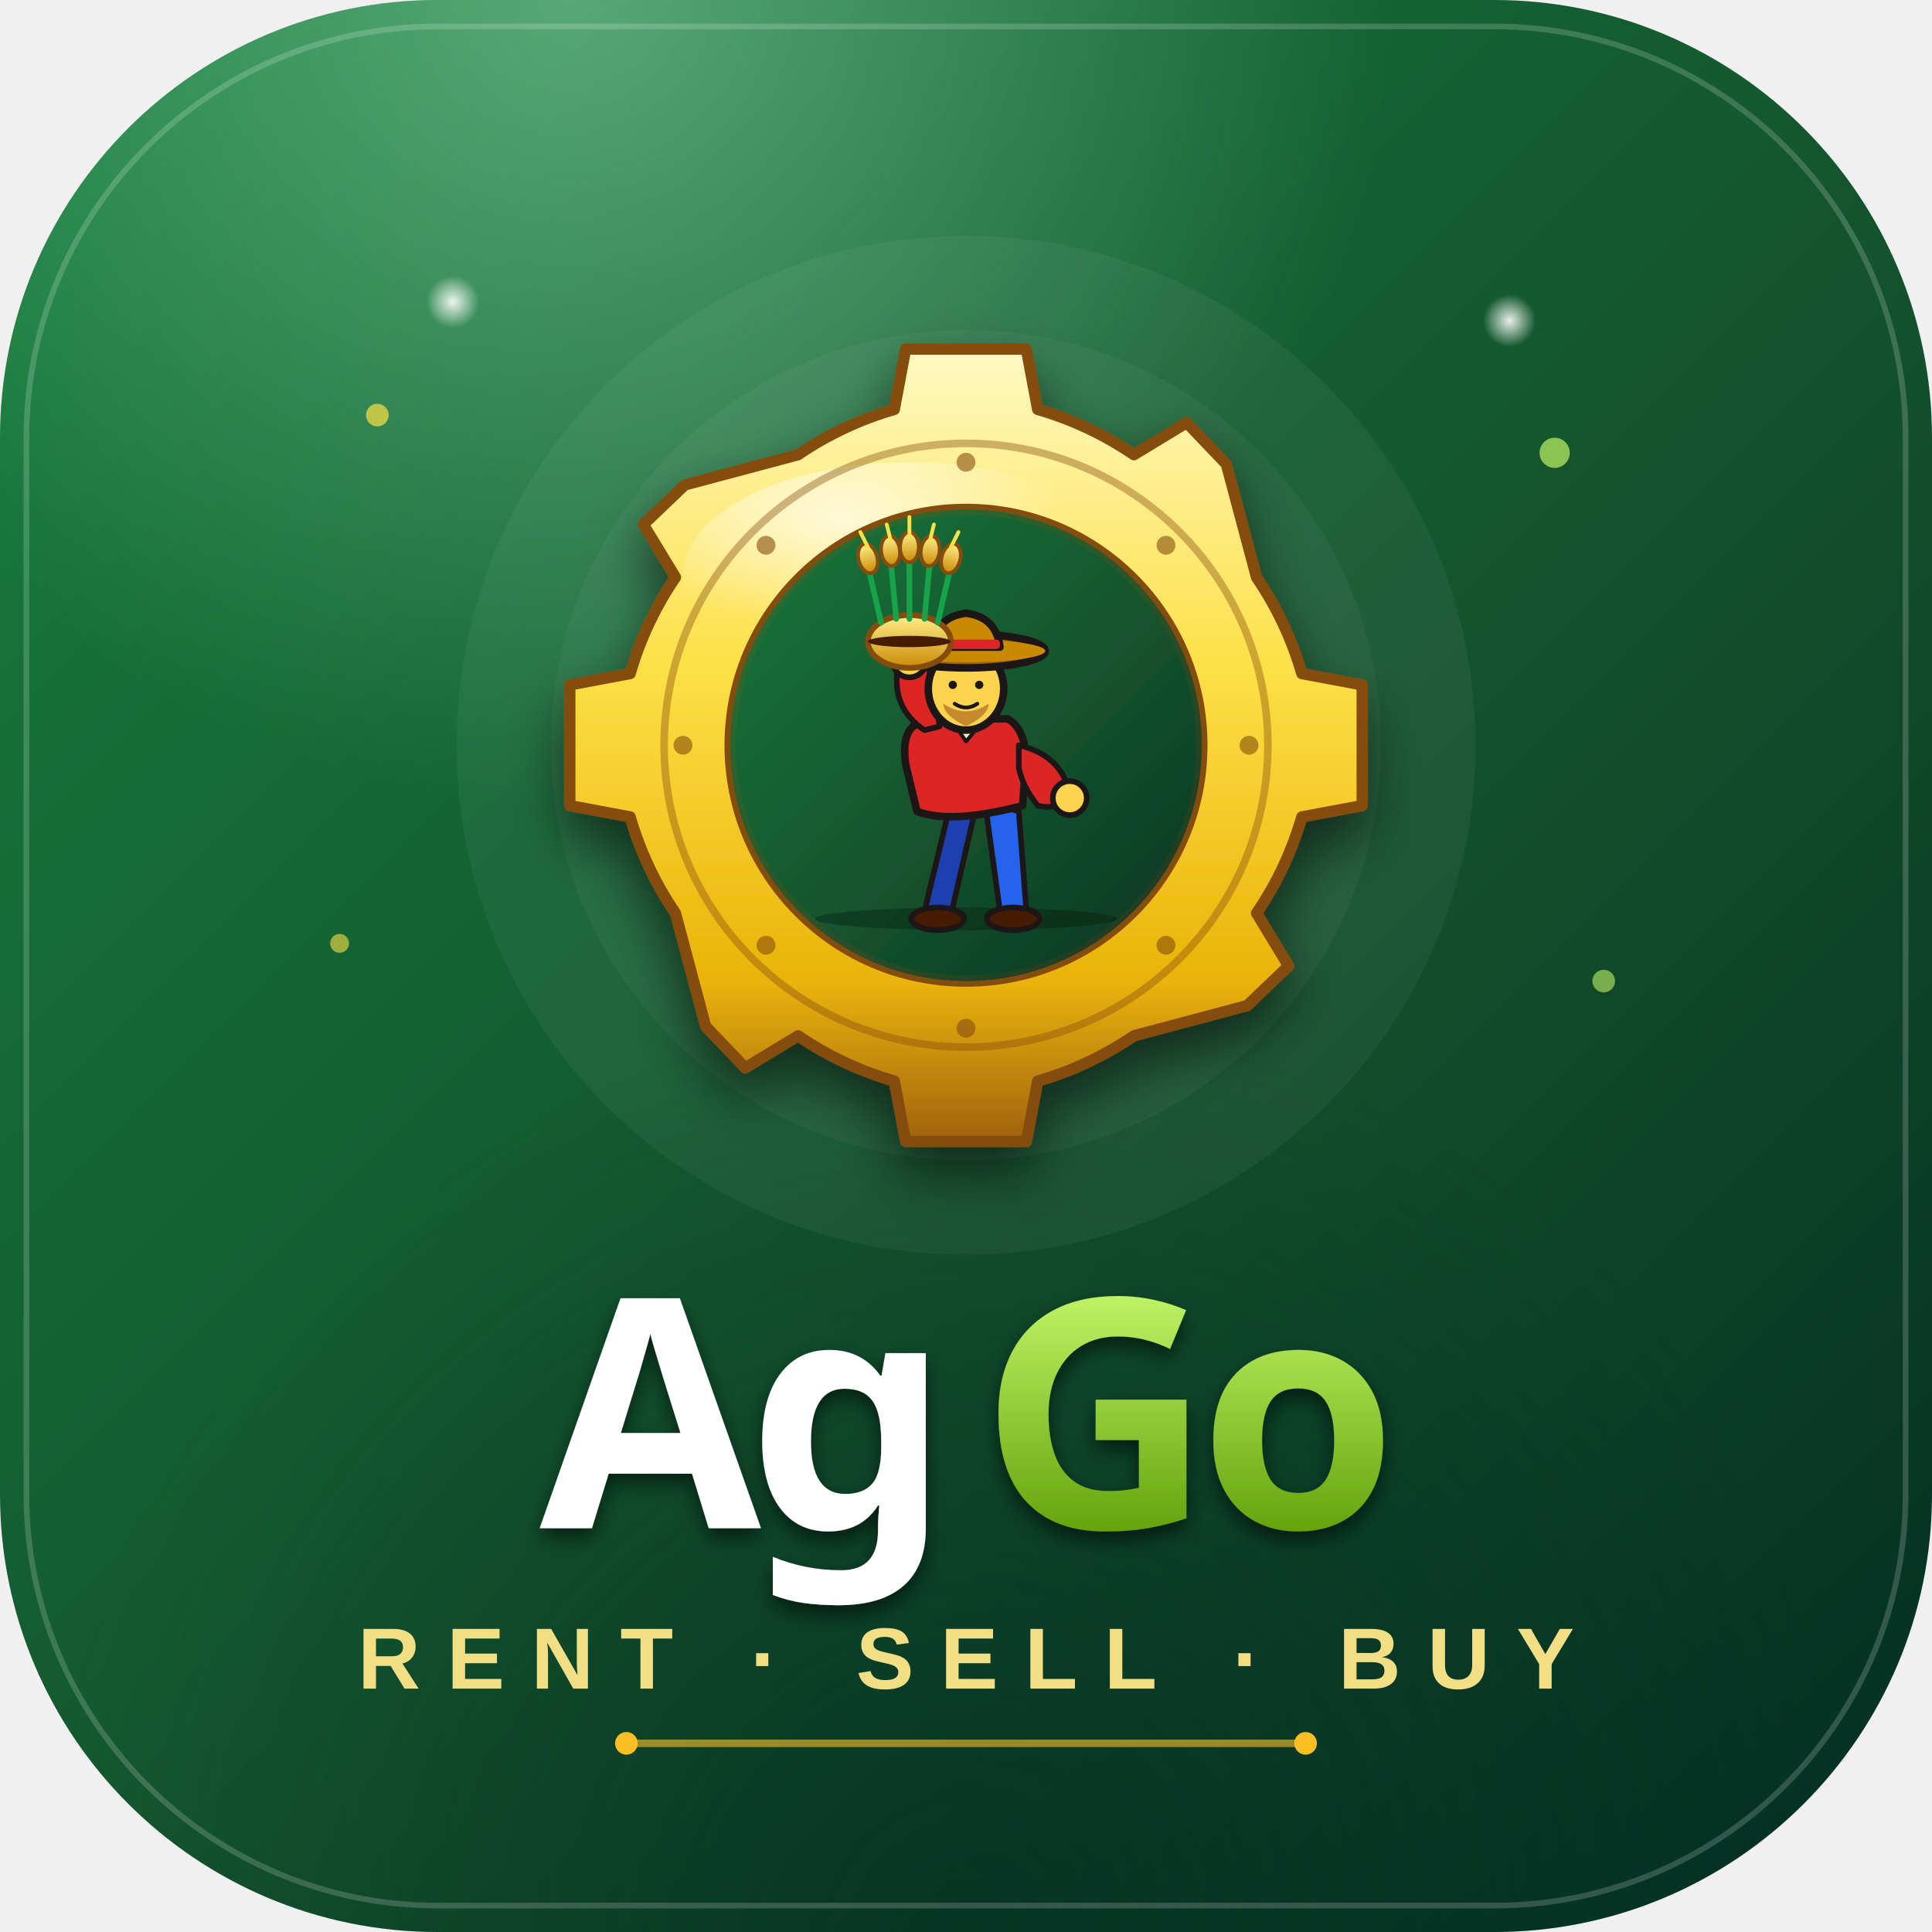
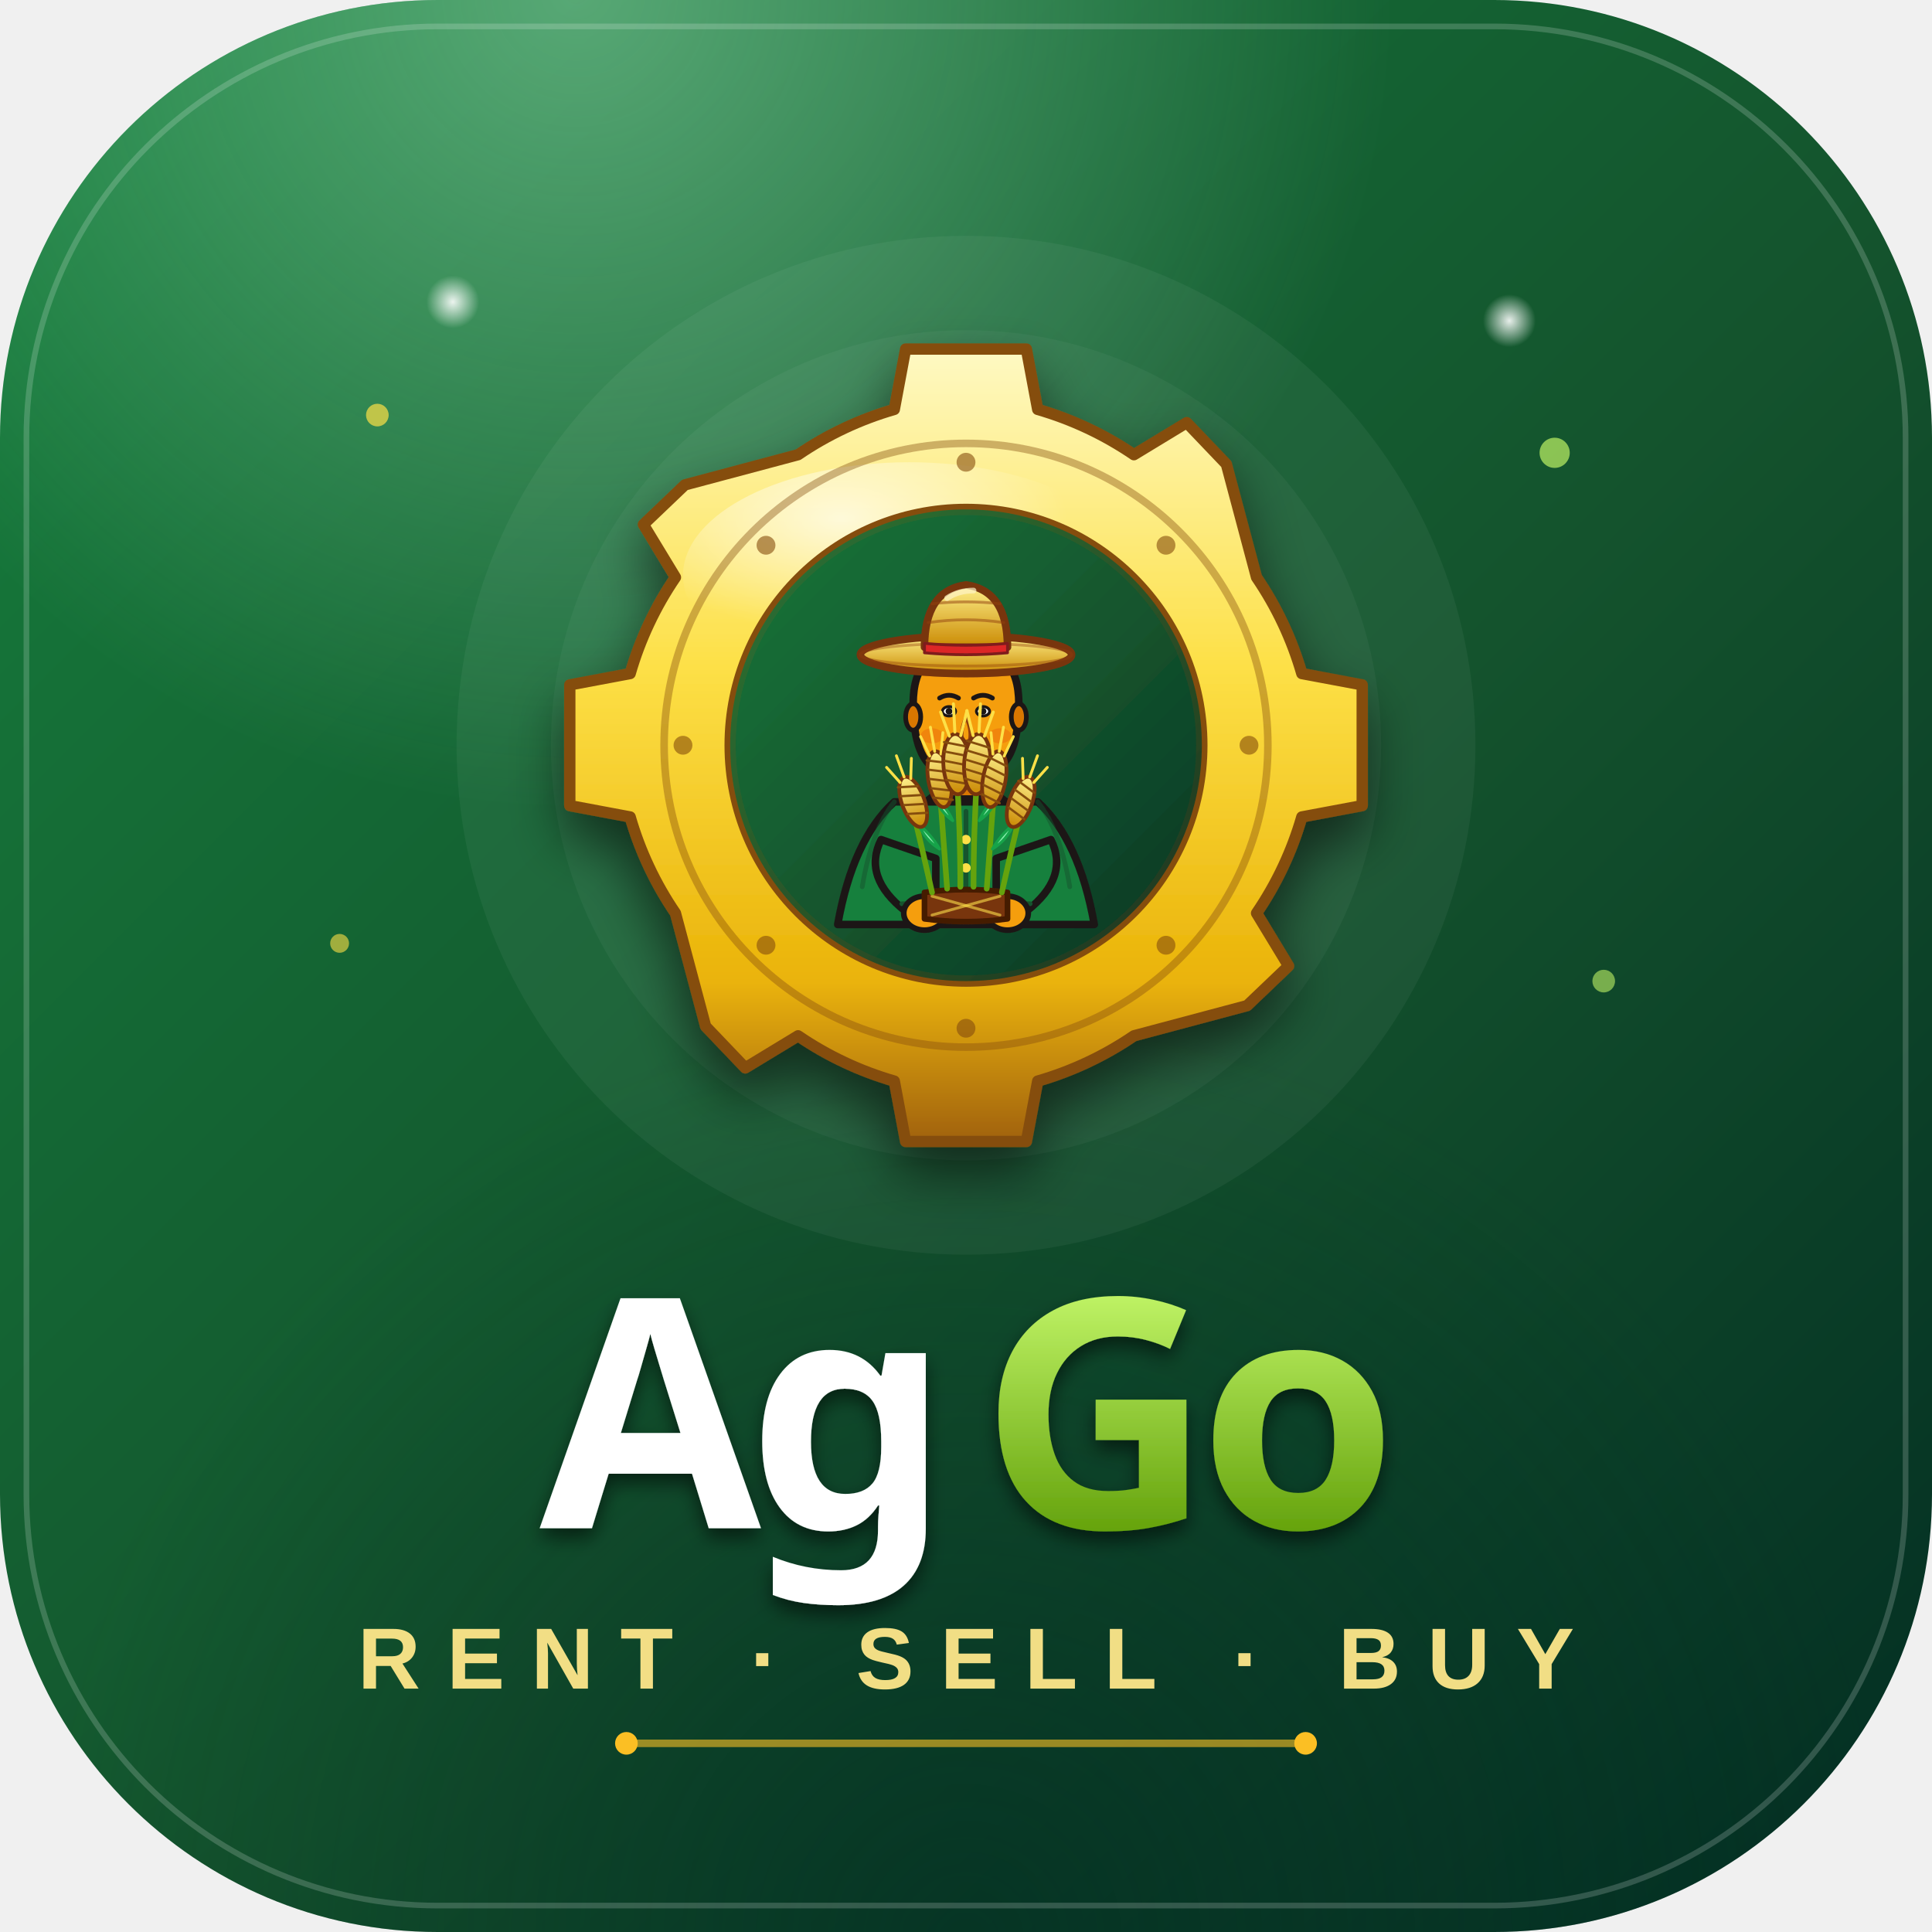
<svg xmlns="http://www.w3.org/2000/svg" width="1024" height="1024" viewBox="0 0 1024 1024">
  <defs>
    <linearGradient id="bgGrad" x1="0%" y1="0%" x2="100%" y2="100%">
      <stop offset="0%" stop-color="#15803d" />
      <stop offset="55%" stop-color="#14532d" />
      <stop offset="100%" stop-color="#022c22" />
    </linearGradient>
    <radialGradient id="sheen" cx="30%" cy="0%" r="70%">
      <stop offset="0%" stop-color="#bbf7d0" stop-opacity="0.4" />
      <stop offset="60%" stop-color="#bbf7d0" stop-opacity="0" />
    </radialGradient>
    <radialGradient id="shade" cx="50%" cy="100%" r="80%">
      <stop offset="0%" stop-color="#022c22" stop-opacity="0.6" />
      <stop offset="60%" stop-color="#022c22" stop-opacity="0" />
    </radialGradient>
    <linearGradient id="gearOuter" x1="0%" y1="0%" x2="0%" y2="100%">
      <stop offset="0%" stop-color="#fef9c3" />
      <stop offset="40%" stop-color="#fde047" />
      <stop offset="80%" stop-color="#eab308" />
      <stop offset="100%" stop-color="#a16207" />
    </linearGradient>
    <linearGradient id="gearInner" x1="0%" y1="0%" x2="0%" y2="100%">
      <stop offset="0%" stop-color="#fef08a" />
      <stop offset="100%" stop-color="#ca8a04" />
    </linearGradient>
    <radialGradient id="gearShine" cx="35%" cy="25%" r="50%">
      <stop offset="0%" stop-color="#ffffff" stop-opacity="0.7" />
      <stop offset="100%" stop-color="#ffffff" stop-opacity="0" />
    </radialGradient>
    <linearGradient id="leafGrad" x1="0%" y1="0%" x2="0%" y2="100%">
      <stop offset="0%" stop-color="#86efac" />
      <stop offset="100%" stop-color="#16a34a" />
    </linearGradient>
    <linearGradient id="grainGrad" x1="0%" y1="0%" x2="0%" y2="100%">
      <stop offset="0%" stop-color="#fef08a" />
      <stop offset="100%" stop-color="#ca8a04" />
    </linearGradient>
    <linearGradient id="goGrad" x1="0%" y1="0%" x2="0%" y2="100%">
      <stop offset="0%" stop-color="#bef264" />
      <stop offset="100%" stop-color="#65a30d" />
    </linearGradient>
    <filter id="dropShadow" x="-20%" y="-20%" width="140%" height="140%">
      <feGaussianBlur in="SourceAlpha" stdDeviation="14" />
      <feOffset dx="0" dy="14" result="off" />
      <feComponentTransfer>
        <feFuncA type="linear" slope="0.55" />
      </feComponentTransfer>
      <feMerge>
        <feMergeNode />
        <feMergeNode in="SourceGraphic" />
      </feMerge>
    </filter>
    <filter id="textShadow" x="-20%" y="-20%" width="140%" height="140%">
      <feGaussianBlur in="SourceAlpha" stdDeviation="5" />
      <feOffset dx="0" dy="5" result="off" />
      <feComponentTransfer>
        <feFuncA type="linear" slope="0.55" />
      </feComponentTransfer>
      <feMerge>
        <feMergeNode />
        <feMergeNode in="SourceGraphic" />
      </feMerge>
    </filter>
    <radialGradient id="sparkle" cx="50%" cy="50%" r="50%">
      <stop offset="0%" stop-color="#ffffff" stop-opacity="0.9" />
      <stop offset="100%" stop-color="#ffffff" stop-opacity="0" />
    </radialGradient>
  </defs>
  <rect width="1024" height="1024" rx="232" ry="232" fill="url(#bgGrad)" />
  <rect width="1024" height="1024" rx="232" ry="232" fill="url(#sheen)" />
  <rect width="1024" height="1024" rx="232" ry="232" fill="url(#shade)" />
  <rect x="14" y="14" width="996" height="996" rx="218" ry="218" fill="none" stroke="#ffffff" stroke-width="3" stroke-opacity="0.18" />
  <circle cx="512" cy="395" r="270" fill="#ffffff" fill-opacity="0.05" />
  <circle cx="512" cy="395" r="220" fill="#ffffff" fill-opacity="0.04" />
  <circle cx="200" cy="220" r="6" fill="#fde047" fill-opacity="0.7" />
  <circle cx="824" cy="240" r="8" fill="#bef264" fill-opacity="0.7" />
  <circle cx="180" cy="500" r="5" fill="#fde047" fill-opacity="0.6" />
  <circle cx="850" cy="520" r="6" fill="#bef264" fill-opacity="0.6" />
  <circle cx="240" cy="160" r="14" fill="url(#sparkle)" />
  <circle cx="800" cy="170" r="14" fill="url(#sparkle)" />
  <g filter="url(#dropShadow)" transform="translate(512 395)">
    <g>
      <path d="         M 0 -210         L 32 -210 L 38 -178 L 38 -178         A 178 178 0 0 1 89 -154         L 117 -171 L 138 -149 L 154 -89         A 178 178 0 0 1 178 -38         L 210 -32 L 210 32 L 178 38         A 178 178 0 0 1 154 89         L 171 117 L 149 138 L 89 154         A 178 178 0 0 1 38 178         L 32 210 L -32 210 L -38 178         A 178 178 0 0 1 -89 154         L -117 171 L -138 149 L -154 89         A 178 178 0 0 1 -178 38         L -210 32 L -210 -32 L -178 -38         A 178 178 0 0 1 -154 -89         L -171 -117 L -149 -138 L -89 -154         A 178 178 0 0 1 -38 -178         L -32 -210 Z       " fill="url(#gearOuter)" stroke="#854d0e" stroke-width="6" stroke-linejoin="round" />
      <ellipse cx="-30" cy="-90" rx="120" ry="60" fill="url(#gearShine)" />
      <circle cx="0" cy="0" r="160" fill="none" stroke="#854d0e" stroke-width="4" stroke-opacity="0.4" />
      <g fill="#854d0e" fill-opacity="0.6">
        <circle cx="0" cy="-150" r="5" />
        <circle cx="106" cy="-106" r="5" />
        <circle cx="150" cy="0" r="5" />
        <circle cx="106" cy="106" r="5" />
        <circle cx="0" cy="150" r="5" />
        <circle cx="-106" cy="106" r="5" />
        <circle cx="-150" cy="0" r="5" />
        <circle cx="-106" cy="-106" r="5" />
      </g>
      <circle cx="0" cy="0" r="125" fill="#14532d" stroke="#854d0e" stroke-width="6" />
      <circle cx="0" cy="0" r="125" fill="url(#bgGrad)" fill-opacity="0.8" />
    </g>
    <g stroke="#1c1917" stroke-linejoin="round" stroke-linecap="round">
-       <ellipse cx="0" cy="92" rx="80" ry="6" fill="#000000" fill-opacity="0.25" stroke="none" />
-       <path d="M -8 30 L -22 88 L -8 90 L 4 38 Z" fill="#1e40af" stroke-width="3" />
-       <path d="M 10 30 L 18 88 L 32 88 L 28 35 Z" fill="#2563eb" stroke-width="3" />
-       <ellipse cx="-15" cy="92" rx="14" ry="6" fill="#451a03" stroke-width="3" />
-       <ellipse cx="25" cy="92" rx="14" ry="6" fill="#451a03" stroke-width="3" />
-       <path d="         M -28 -10         Q -34 -5, -32 10         L -26 35         Q -8 42, 30 32         L 32 5         Q 30 -10, 22 -14         L -20 -14         Z" fill="#dc2626" stroke-width="4" />
-       <path d="M -8 -14 L 0 -2 L 10 -14 Z" fill="#fef9c3" stroke-width="2" />
-       <path d="M 28 0 Q 50 5, 55 25 Q 50 35, 38 32 Q 30 22, 28 12 Z" fill="#dc2626" stroke-width="3" />
-       <circle cx="55" cy="28" r="9" fill="#fcd34d" stroke-width="3" />
-       <path d="M -22 -8 Q -40 -20, -36 -42 Q -28 -48, -20 -42 Q -16 -25, -14 -10 Z" fill="#dc2626" stroke-width="3" />
-       <circle cx="-30" cy="-45" r="9" fill="#fcd34d" stroke-width="3" />
-       <ellipse cx="0" cy="-30" rx="20" ry="22" fill="#fcd34d" stroke-width="4" />
-       <path d="M -12 -22 Q 0 -14, 12 -22 Q 12 -16, 0 -10 Q -12 -16, -12 -22 Z" fill="#92400e" stroke-width="0" opacity="0.5" />
-       <circle cx="-7" cy="-32" r="2.2" fill="#1c1917" stroke="none" />
-       <circle cx="7" cy="-32" r="2.2" fill="#1c1917" stroke="none" />
-       <path d="M -6 -22 Q 0 -18, 6 -22" fill="none" stroke="#1c1917" stroke-width="2" />
-       <ellipse cx="0" cy="-50" rx="42" ry="9" fill="#a16207" stroke-width="4" />
-       <ellipse cx="0" cy="-50" rx="42" ry="6" fill="#ca8a04" stroke-width="0" />
-       <path d="M -18 -52 Q -16 -68, 0 -70 Q 16 -68, 18 -52 Z" fill="#ca8a04" stroke-width="4" />
-       <rect x="-18" y="-56" width="36" height="5" rx="2" fill="#dc2626" stroke-width="0" />
-       <g transform="translate(-30 -55)">
-         <ellipse cx="0" cy="0" rx="22" ry="14" fill="url(#grainGrad)" stroke="#854d0e" stroke-width="3" />
-         <ellipse cx="0" cy="0" rx="22" ry="3" fill="#451a03" stroke-width="0" />
-         <g stroke="#16a34a" stroke-width="3" stroke-linecap="round">
-           <line x1="-15" y1="-10" x2="-22" y2="-40" />
-           <line x1="-7" y1="-12" x2="-10" y2="-44" />
-           <line x1="0" y1="-12" x2="0" y2="-46" />
-           <line x1="8" y1="-12" x2="11" y2="-44" />
-           <line x1="15" y1="-10" x2="22" y2="-40" />
+       <path d="         M -68 95         Q -60 50, -38 30         L 38 30         Q 60 50, 68 95         Z" fill="#15803d" stroke-width="4" />
+       <line x1="0" y1="35" x2="0" y2="92" stroke="#14532d" stroke-width="2.5" />
+       <circle cx="0" cy="50" r="2.5" fill="#fde047" stroke-width="0" />
+       <circle cx="0" cy="65" r="2.5" fill="#fde047" stroke-width="0" />
+       <circle cx="0" cy="80" r="2.5" fill="#fde047" stroke-width="0" />
+       <path d="M -22 30 L -12 22 L 0 30 L 12 22 L 22 30 Z" fill="#86efac" stroke-width="3" />
+       <path d="M -38 30 Q -50 45, -55 75" fill="none" stroke="#14532d" stroke-width="2.5" stroke-opacity="0.5" />
+       <path d="M 38 30 Q 50 45, 55 75" fill="none" stroke="#14532d" stroke-width="2.5" stroke-opacity="0.5" />
+       <path d="M -12 28 L -10 14 L 10 14 L 12 28 Z" fill="#d97706" stroke-width="3" />
+       <path d="M -10 22 L 10 22" stroke="#92400e" stroke-width="1.5" stroke-opacity="0.5" />
+       <path d="         M -28 -22         Q -28 -52, 0 -52         Q 28 -52, 28 -22         Q 28 8, 14 14         Q 0 18, -14 14         Q -28 8, -28 -22         Z" fill="#f59e0b" stroke-width="4" />
+       <ellipse cx="-18" cy="-5" rx="6" ry="4" fill="#dc2626" fill-opacity="0.2" stroke="none" />
+       <ellipse cx="18" cy="-5" rx="6" ry="4" fill="#dc2626" fill-opacity="0.2" stroke="none" />
+       <ellipse cx="-28" cy="-15" rx="4" ry="7" fill="#d97706" stroke-width="2.5" />
+       <ellipse cx="28" cy="-15" rx="4" ry="7" fill="#d97706" stroke-width="2.5" />
+       <ellipse cx="-9" cy="-18" rx="3.5" ry="2.5" fill="#ffffff" stroke-width="1.5" />
+       <ellipse cx="9" cy="-18" rx="3.5" ry="2.5" fill="#ffffff" stroke-width="1.5" />
+       <circle cx="-9" cy="-18" r="1.8" fill="#1c1917" stroke="none" />
+       <circle cx="9" cy="-18" r="1.8" fill="#1c1917" stroke="none" />
+       <path d="M -14 -25 Q -9 -28, -4 -25" fill="none" stroke="#1c1917" stroke-width="2.5" />
+       <path d="M 14 -25 Q 9 -28, 4 -25" fill="none" stroke="#1c1917" stroke-width="2.5" />
+       <path d="M 0 -15 Q -3 -8, -2 -3 Q 0 -1, 2 -3 Q 3 -8, 0 -15" fill="none" stroke="#92400e" stroke-width="1.8" />
+       <path d="M -10 1 Q -6 5, 0 4 Q 6 5, 10 1 Q 7 -2, 0 -1 Q -7 -2, -10 1 Z" fill="#451a03" stroke-width="2" />
+       <path d="M -7 8 Q 0 13, 7 8" fill="none" stroke="#1c1917" stroke-width="2" />
+       <ellipse cx="0" cy="-46" rx="56" ry="10" fill="#78350f" stroke-width="0" opacity="0.4" />
+       <ellipse cx="0" cy="-48" rx="56" ry="10" fill="url(#grainGrad)" stroke="#78350f" stroke-width="4" />
+       <ellipse cx="0" cy="-48" rx="56" ry="6" fill="none" stroke="#92400e" stroke-width="1.5" stroke-opacity="0.4" />
+       <path d="         M -22 -52         Q -22 -82, 0 -85         Q 22 -82, 22 -52         Z" fill="url(#grainGrad)" stroke="#78350f" stroke-width="4" />
+       <path d="M -20 -65 Q 0 -68, 20 -65" fill="none" stroke="#92400e" stroke-width="1.5" stroke-opacity="0.5" />
+       <path d="M -18 -75 Q 0 -77, 18 -75" fill="none" stroke="#92400e" stroke-width="1.5" stroke-opacity="0.5" />
+       <path d="M -22 -54 Q 0 -52, 22 -54 L 22 -49 Q 0 -47, -22 -49 Z" fill="#dc2626" stroke="#7f1d1d" stroke-width="1.5" />
+       <path d="M -10 -78 Q -4 -82, 4 -82" fill="none" stroke="#fef3c7" stroke-width="3" stroke-opacity="0.7" />
+       <path d="         M -45 50         Q -55 70, -32 88         Q -22 92, -16 86         L -16 60         Z" fill="#15803d" stroke-width="4" />
+       <path d="         M 45 50         Q 55 70, 32 88         Q 22 92, 16 86         L 16 60         Z" fill="#15803d" stroke-width="4" />
+       <path d="M -34 84 L -16 84" stroke="#14532d" stroke-width="2.5" />
+       <path d="M 34 84 L 16 84" stroke="#14532d" stroke-width="2.5" />
+       <ellipse cx="-22" cy="89" rx="11" ry="9" fill="#f59e0b" stroke-width="3" />
+       <ellipse cx="22" cy="89" rx="11" ry="9" fill="#f59e0b" stroke-width="3" />
+       <g>
+         <path d="M -22 78 Q 0 75, 22 78 L 22 92 Q 0 95, -22 92 Z" fill="#78350f" stroke="#451a03" stroke-width="3" />
+         <line x1="-18" y1="80" x2="18" y2="90" stroke="#fde047" stroke-width="1.5" stroke-opacity="0.6" />
+         <line x1="-18" y1="90" x2="18" y2="80" stroke="#fde047" stroke-width="1.5" stroke-opacity="0.6" />
+         <g stroke="#65a30d" stroke-width="3" stroke-linecap="round" fill="none">
+           <path d="M -18 78 Q -22 60, -28 35" />
+           <path d="M -10 76 Q -12 50, -14 22" />
+           <path d="M -3 75  Q -3 45, -5 14" />
+           <path d="M 4 75   Q 4 45, 6 14" />
+           <path d="M 11 76  Q 13 50, 15 22" />
+           <path d="M 19 78  Q 23 60, 29 35" />
        </g>
-         <g fill="url(#grainGrad)" stroke="#854d0e" stroke-width="2">
-           <ellipse cx="-22" cy="-44" rx="5" ry="8" transform="rotate(-15 -22 -44)" />
-           <ellipse cx="-10" cy="-48" rx="5" ry="8" transform="rotate(-7 -10 -48)" />
-           <ellipse cx="0" cy="-50" rx="5" ry="8" />
-           <ellipse cx="11" cy="-48" rx="5" ry="8" transform="rotate(7 11 -48)" />
-           <ellipse cx="22" cy="-44" rx="5" ry="8" transform="rotate(15 22 -44)" />
+         <g fill="#86efac" stroke="#16a34a" stroke-width="1.5">
+           <path d="M -14 55 Q -22 50, -25 42 Q -18 48, -14 55 Z" />
+           <path d="M 14 55 Q 22 50, 25 42 Q 18 48, 14 55 Z" />
+           <path d="M -7 40 Q -14 35, -16 28 Q -10 33, -7 40 Z" />
+           <path d="M 7 40 Q 14 35, 16 28 Q 10 33, 7 40 Z" />
        </g>
-         <g stroke="#fde047" stroke-width="2" stroke-linecap="round">
-           <line x1="-22" y1="-50" x2="-26" y2="-58" />
-           <line x1="-10" y1="-54" x2="-12" y2="-62" />
-           <line x1="0" y1="-56" x2="0" y2="-66" />
-           <line x1="11" y1="-54" x2="13" y2="-62" />
-           <line x1="22" y1="-50" x2="26" y2="-58" />
+         <g>
+           <g transform="translate(-28 30) rotate(-20)">
+             <ellipse cx="0" cy="0" rx="6" ry="14" fill="url(#grainGrad)" stroke="#78350f" stroke-width="2" />
+             <path d="M -5 -10 L 5 -7 M -5 -5 L 5 -2 M -5 0 L 5 3 M -5 5 L 5 8" stroke="#854d0e" stroke-width="1.2" fill="none" />
+             <line x1="-3" y1="-12" x2="-7" y2="-22" stroke="#fde047" stroke-width="1.5" />
+             <line x1="0" y1="-14" x2="0" y2="-26" stroke="#fde047" stroke-width="1.5" />
+             <line x1="3" y1="-12" x2="7" y2="-22" stroke="#fde047" stroke-width="1.5" />
+           </g>
+           <g transform="translate(-14 18) rotate(-10)">
+             <ellipse cx="0" cy="0" rx="6" ry="15" fill="url(#grainGrad)" stroke="#78350f" stroke-width="2" />
+             <path d="M -5 -11 L 5 -8 M -5 -6 L 5 -3 M -5 -1 L 5 2 M -5 4 L 5 7 M -5 9 L 5 12" stroke="#854d0e" stroke-width="1.2" fill="none" />
+             <line x1="-3" y1="-13" x2="-6" y2="-24" stroke="#fde047" stroke-width="1.5" />
+             <line x1="0" y1="-15" x2="0" y2="-28" stroke="#fde047" stroke-width="1.5" />
+             <line x1="3" y1="-13" x2="6" y2="-24" stroke="#fde047" stroke-width="1.5" />
+           </g>
+           <g transform="translate(-5 10) rotate(-3)">
+             <ellipse cx="0" cy="0" rx="7" ry="16" fill="url(#grainGrad)" stroke="#78350f" stroke-width="2" />
+             <path d="M -6 -12 L 6 -9 M -6 -7 L 6 -4 M -6 -2 L 6 1 M -6 3 L 6 6 M -6 8 L 6 11" stroke="#854d0e" stroke-width="1.2" fill="none" />
+             <line x1="-3" y1="-15" x2="-7" y2="-28" stroke="#fde047" stroke-width="1.6" />
+             <line x1="0" y1="-17" x2="0" y2="-32" stroke="#fde047" stroke-width="1.6" />
+             <line x1="3" y1="-15" x2="7" y2="-28" stroke="#fde047" stroke-width="1.6" />
+           </g>
+           <g transform="translate(6 10) rotate(3)">
+             <ellipse cx="0" cy="0" rx="7" ry="16" fill="url(#grainGrad)" stroke="#78350f" stroke-width="2" />
+             <path d="M -6 -12 L 6 -9 M -6 -7 L 6 -4 M -6 -2 L 6 1 M -6 3 L 6 6 M -6 8 L 6 11" stroke="#854d0e" stroke-width="1.2" fill="none" />
+             <line x1="-3" y1="-15" x2="-7" y2="-28" stroke="#fde047" stroke-width="1.6" />
+             <line x1="0" y1="-17" x2="0" y2="-32" stroke="#fde047" stroke-width="1.6" />
+             <line x1="3" y1="-15" x2="7" y2="-28" stroke="#fde047" stroke-width="1.6" />
+           </g>
+           <g transform="translate(15 18) rotate(10)">
+             <ellipse cx="0" cy="0" rx="6" ry="15" fill="url(#grainGrad)" stroke="#78350f" stroke-width="2" />
+             <path d="M -5 -11 L 5 -8 M -5 -6 L 5 -3 M -5 -1 L 5 2 M -5 4 L 5 7 M -5 9 L 5 12" stroke="#854d0e" stroke-width="1.2" fill="none" />
+             <line x1="-3" y1="-13" x2="-6" y2="-24" stroke="#fde047" stroke-width="1.5" />
+             <line x1="0" y1="-15" x2="0" y2="-28" stroke="#fde047" stroke-width="1.5" />
+             <line x1="3" y1="-13" x2="6" y2="-24" stroke="#fde047" stroke-width="1.5" />
+           </g>
+           <g transform="translate(29 30) rotate(20)">
+             <ellipse cx="0" cy="0" rx="6" ry="14" fill="url(#grainGrad)" stroke="#78350f" stroke-width="2" />
+             <path d="M -5 -10 L 5 -7 M -5 -5 L 5 -2 M -5 0 L 5 3 M -5 5 L 5 8" stroke="#854d0e" stroke-width="1.2" fill="none" />
+             <line x1="-3" y1="-12" x2="-7" y2="-22" stroke="#fde047" stroke-width="1.5" />
+             <line x1="0" y1="-14" x2="0" y2="-26" stroke="#fde047" stroke-width="1.5" />
+             <line x1="3" y1="-12" x2="7" y2="-22" stroke="#fde047" stroke-width="1.5" />
+           </g>
        </g>
      </g>
    </g>
  </g>
  <g filter="url(#textShadow)">
    <text x="395" y="810" text-anchor="middle" font-family="'Plus Jakarta Sans', 'Arial Black', sans-serif" font-size="170" font-weight="900" fill="#ffffff" letter-spacing="-7">Ag</text>
    <text x="630" y="810" text-anchor="middle" font-family="'Plus Jakarta Sans', 'Arial Black', sans-serif" font-size="170" font-weight="900" fill="url(#goGrad)" letter-spacing="-7">Go</text>
  </g>
  <text x="512" y="895" text-anchor="middle" font-family="'Plus Jakarta Sans', Arial, sans-serif" font-size="46" font-weight="800" fill="#fde68a" letter-spacing="14" fill-opacity="0.95">RENT · SELL · BUY</text>
  <rect x="332" y="922" width="360" height="4" rx="2" fill="#fbbf24" fill-opacity="0.6" />
  <circle cx="332" cy="924" r="6" fill="#fbbf24" />
  <circle cx="692" cy="924" r="6" fill="#fbbf24" />
</svg>
